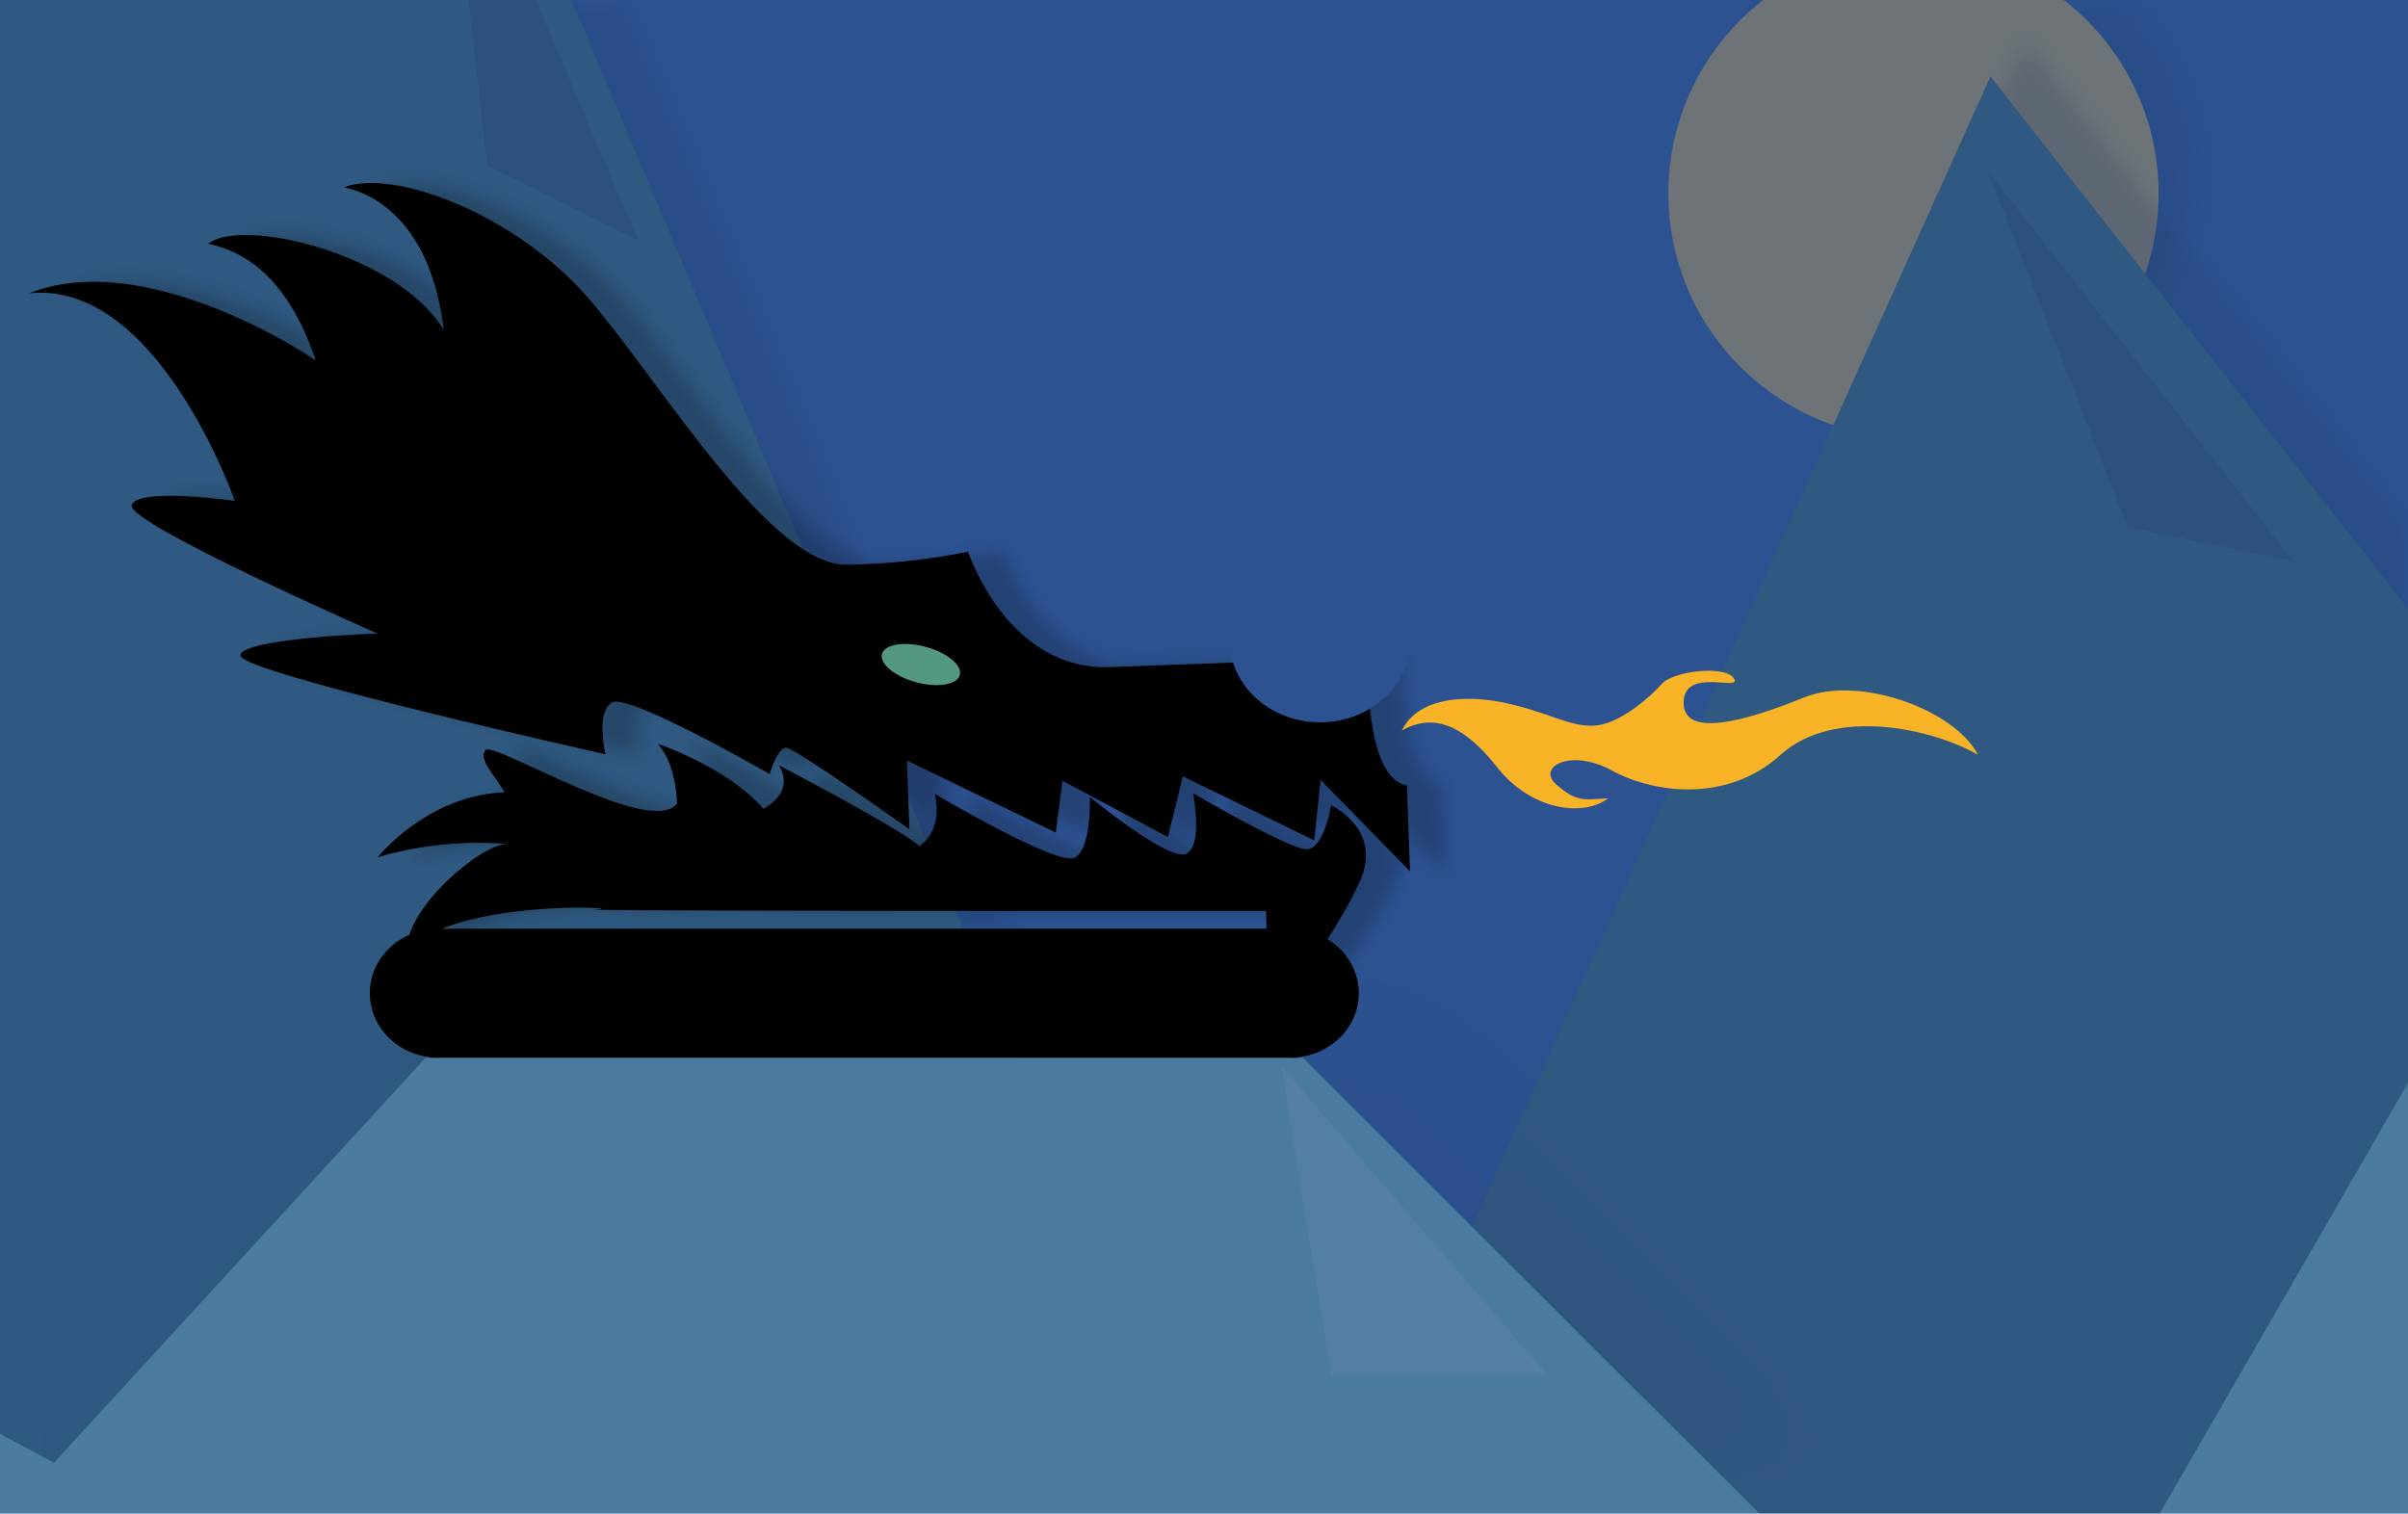
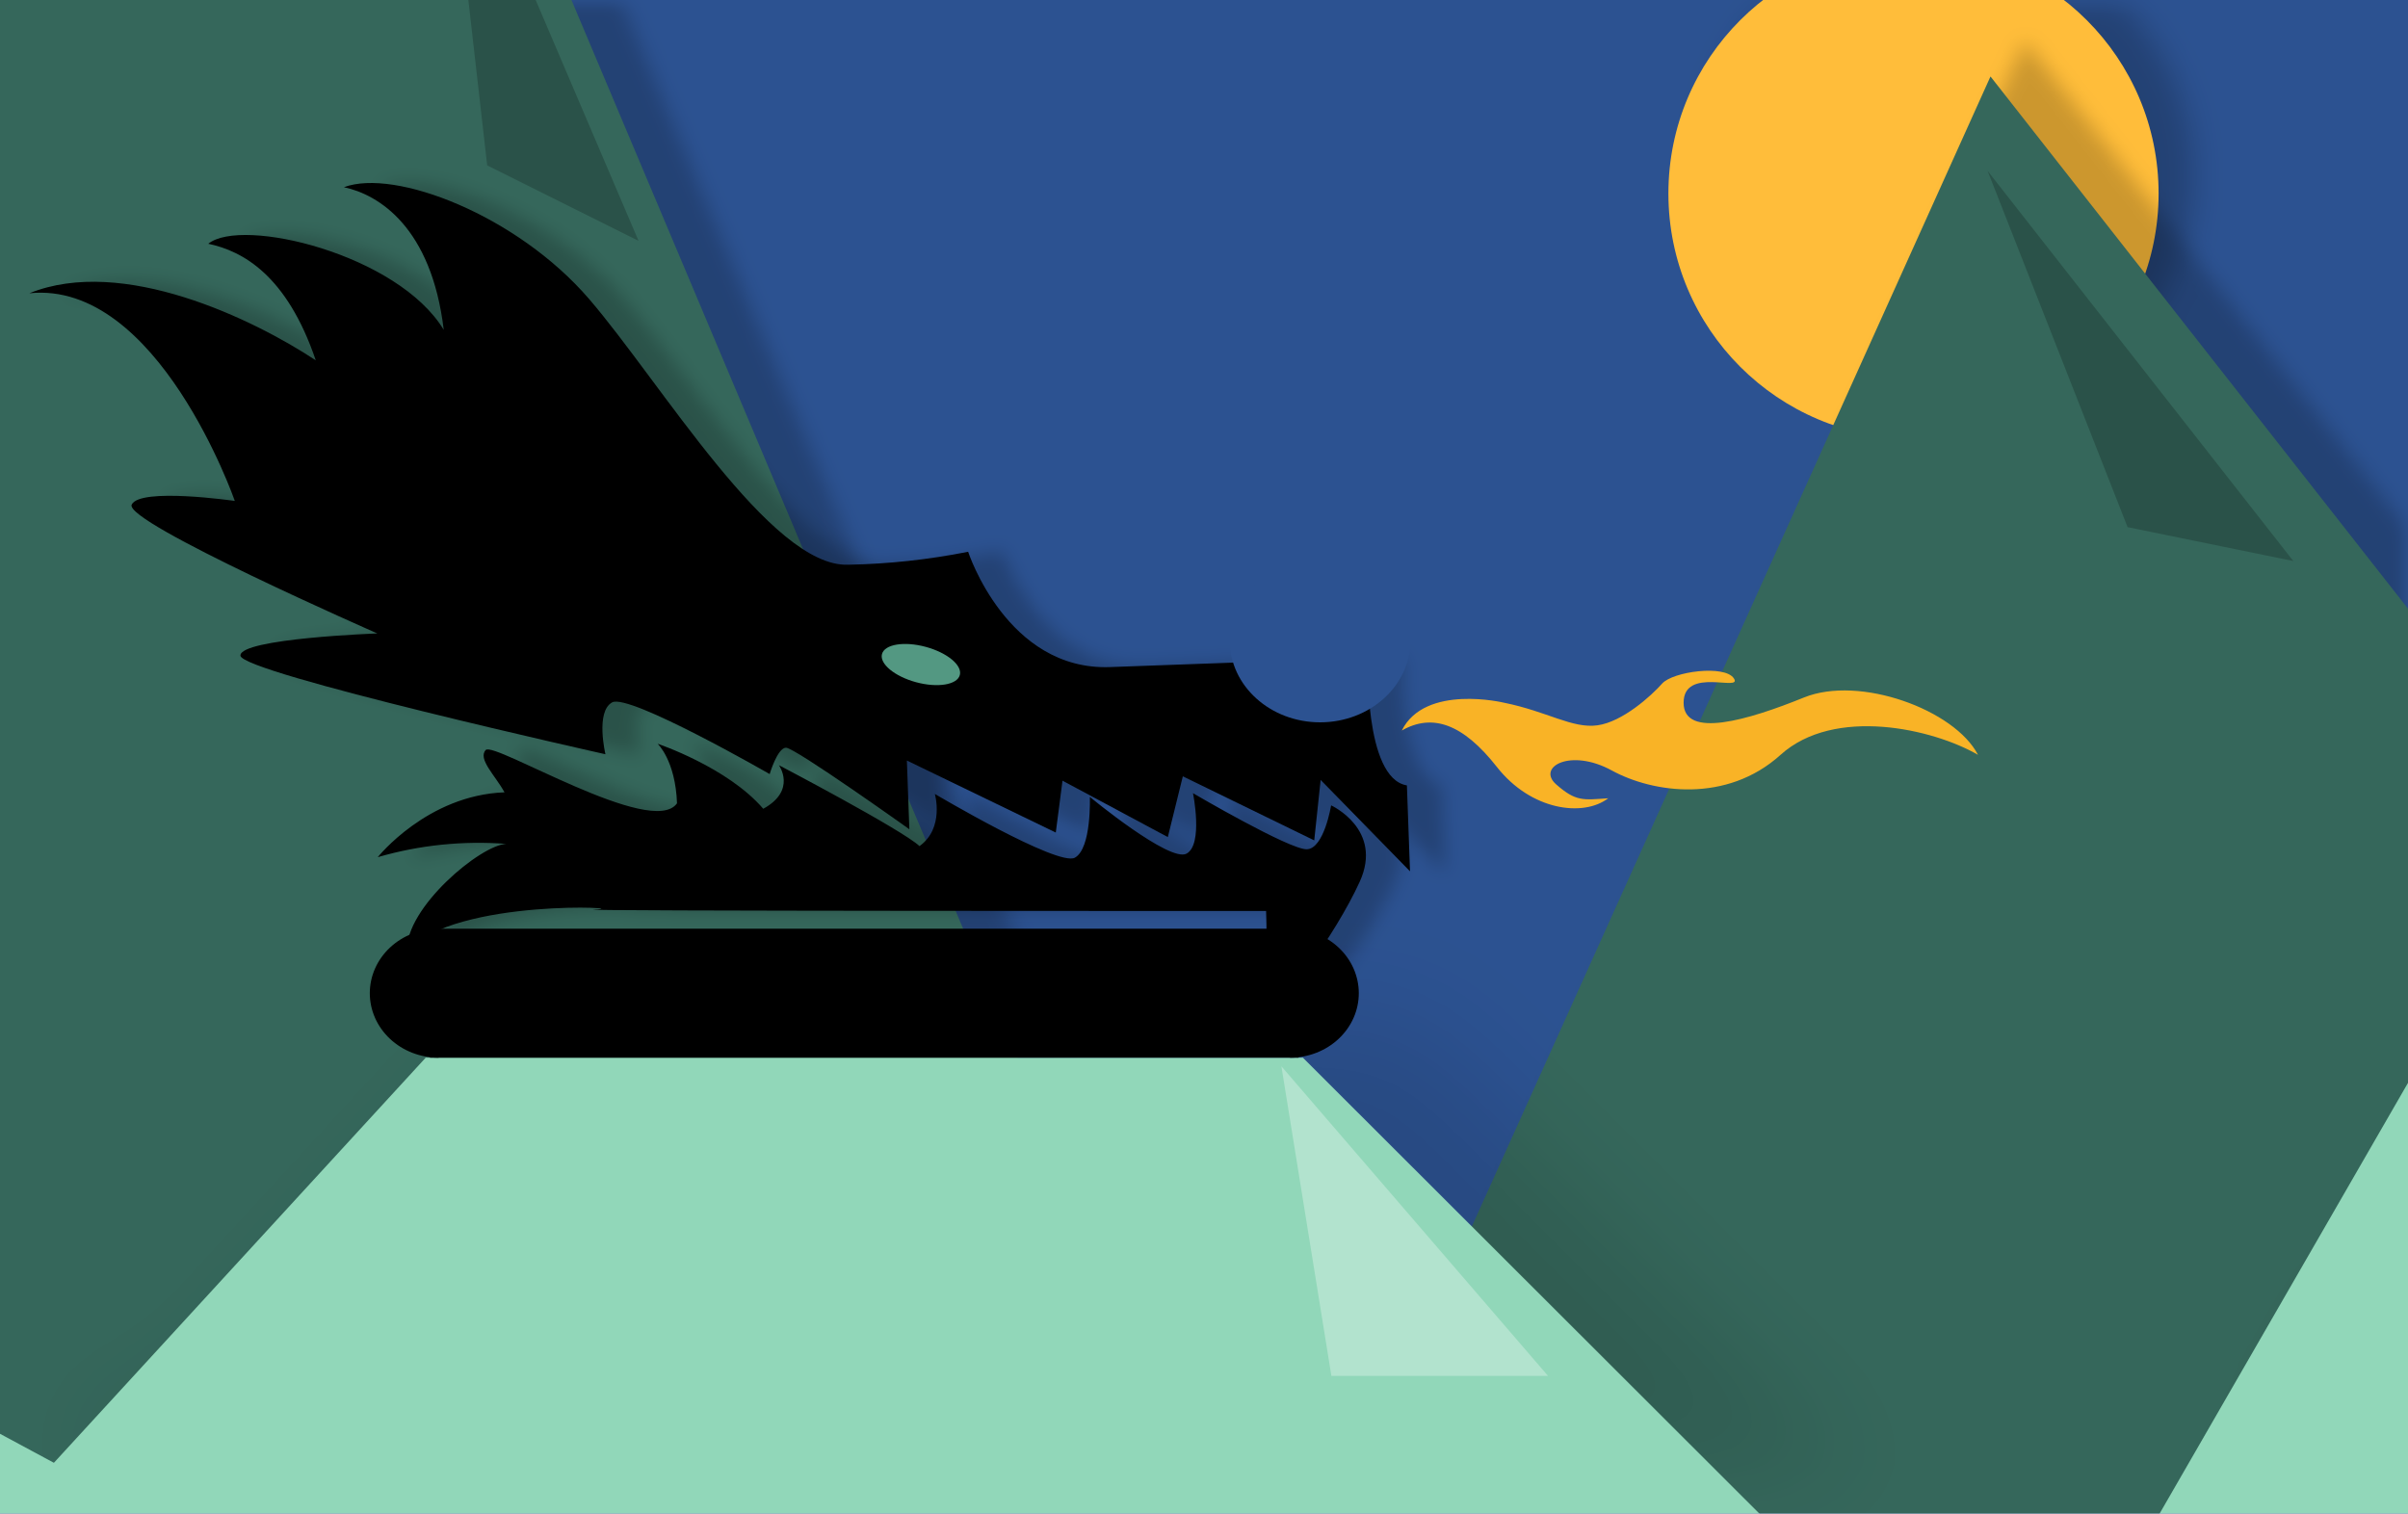
- <svg xmlns="http://www.w3.org/2000/svg" fill="none" height="176" viewBox="0 0 280 176" width="280">
-   <filter id="a" color-interpolation-filters="sRGB" filterUnits="userSpaceOnUse" height="63.944" width="64.472" x="194" y="-11.472">
-     <feFlood flood-opacity="0" result="BackgroundImageFix" />
-     <feColorMatrix in="SourceAlpha" type="matrix" values="0 0 0 0 0 0 0 0 0 0 0 0 0 0 0 0 0 0 127 0" />
-     <feOffset dx="4" dy="-2" />
-     <feGaussianBlur stdDeviation="1.736" />
-     <feColorMatrix type="matrix" values="0 0 0 0 0 0 0 0 0 0 0 0 0 0 0 0 0 0 0.2 0" />
-     <feBlend in2="BackgroundImageFix" mode="normal" result="effect1_dropShadow" />
-     <feBlend in="SourceGraphic" in2="effect1_dropShadow" mode="normal" result="shape" />
-   </filter>
-   <filter id="b" color-interpolation-filters="sRGB" filterUnits="userSpaceOnUse" height="506.464" width="558.324" x="-134.999" y="-188.25">
-     <feFlood flood-opacity="0" result="BackgroundImageFix" />
-     <feColorMatrix in="SourceAlpha" type="matrix" values="0 0 0 0 0 0 0 0 0 0 0 0 0 0 0 0 0 0 127 0" />
-     <feOffset dx="4" dy="-4" />
-     <feGaussianBlur stdDeviation="1.125" />
-     <feColorMatrix type="matrix" values="0 0 0 0 0 0 0 0 0 0 0 0 0 0 0 0 0 0 0.2 0" />
-     <feBlend in2="BackgroundImageFix" mode="normal" result="effect1_dropShadow" />
-     <feBlend in="SourceGraphic" in2="effect1_dropShadow" mode="normal" result="shape" />
-   </filter>
-   <filter id="c" color-interpolation-filters="sRGB" filterUnits="userSpaceOnUse" height="343.142" width="1075.45" x="-641.252" y="-49.252">
-     <feFlood flood-opacity="0" result="BackgroundImageFix" />
-     <feColorMatrix in="SourceAlpha" type="matrix" values="0 0 0 0 0 0 0 0 0 0 0 0 0 0 0 0 0 0 127 0" />
-     <feOffset dx="12" dy="-4" />
-     <feGaussianBlur stdDeviation="6.126" />
-     <feColorMatrix type="matrix" values="0 0 0 0 0 0 0 0 0 0 0 0 0 0 0 0 0 0 0.1 0" />
-     <feBlend in2="BackgroundImageFix" mode="normal" result="effect1_dropShadow" />
-     <feBlend in="SourceGraphic" in2="effect1_dropShadow" mode="normal" result="shape" />
-   </filter>
-   <filter id="d" color-interpolation-filters="sRGB" filterUnits="userSpaceOnUse" height="100.687" width="166.543" x="3.413" y="19.281">
-     <feFlood flood-opacity="0" result="BackgroundImageFix" />
-     <feColorMatrix in="SourceAlpha" type="matrix" values="0 0 0 0 0 0 0 0 0 0 0 0 0 0 0 0 0 0 127 0" />
-     <feOffset dx="4" />
-     <feGaussianBlur stdDeviation="1" />
-     <feColorMatrix type="matrix" values="0 0 0 0 0 0 0 0 0 0 0 0 0 0 0 0 0 0 0.2 0" />
-     <feBlend in2="BackgroundImageFix" mode="normal" result="effect1_dropShadow" />
-     <feBlend in="SourceGraphic" in2="effect1_dropShadow" mode="normal" result="shape" />
-   </filter>
-   <mask id="e" height="176" maskUnits="userSpaceOnUse" width="280" x="0" y="0">
-     <path d="m0 0h280v176h-280z" fill="#2c5291" />
+ <svg xmlns="http://www.w3.org/2000/svg" width="280" height="176" viewBox="0 0 280 176" fill="none">
+   <rect width="280" height="176" fill="#2C5291" />
+   <mask id="mask0" mask-type="alpha" maskUnits="userSpaceOnUse" x="0" y="0" width="280" height="176">
+     <rect width="280" height="176" fill="#2C5291" />
  </mask>
-   <path d="m0 0h280v176h-280z" fill="#2c5291" />
-   <g mask="url(#e)">
-     <g filter="url(#a)">
-       <circle cx="222.5" cy="22.5" fill="#ffbd3a" r="28.5" />
+   <g mask="url(#mask0)">
+     <g filter="url(#filter0_d)">
+       <circle cx="222.5" cy="22.5" r="28.5" fill="#FFBD3A" />
    </g>
-     <g filter="url(#b)">
-       <path d="m231.453 8.892 185.622 236.65-27.499 72.672-430.827-27.951-93.748-44.721 124.696-427.542 158.425 375.673z" fill="#35675b" />
+     <g filter="url(#filter1_d)">
+       <path d="M231.453 8.892L417.075 245.542L389.576 318.214L-41.251 290.263L-134.999 245.542L-10.303 -182L148.122 193.673L231.453 8.892Z" fill="#35675B" />
    </g>
-     <path d="m266.665 65.243-35.551-45.376 16.279 41.435z" fill="#000" fill-opacity=".2" />
-     <path d="m74.252 28.012-22.642-53.011 5.039 44.232z" fill="#000" fill-opacity=".2" />
-     <g filter="url(#c)">
-       <path d="m301.801 88.12 108.143 197.519h-1050.945l117.898-115.53 69.541-151.396 68.535 119.718 72.645-171.431 153.546 288.825 57.786-143.481 107.317 57.765 43.233-47.109h102.001l82.609 82.513z" fill="#91d7b9" />
+     <path d="M266.665 65.243L231.114 19.867L247.393 61.302L266.665 65.243Z" fill="black" fill-opacity="0.2" />
+     <path d="M74.252 28.012L51.611 -25L56.649 19.232L74.252 28.012Z" fill="black" fill-opacity="0.2" />
+     <g filter="url(#filter2_d)">
+       <path d="M301.801 88.12L409.944 285.639H-641.001L-523.103 170.109L-453.562 18.713L-385.027 138.431L-312.382 -33L-158.836 255.825L-101.05 112.344L6.267 170.109L49.499 123H151.5L234.109 205.513L301.801 88.12Z" fill="#91D7B9" />
    </g>
-     <path d="m180 160-31-36 5.812 36z" fill="#fff" fill-opacity=".3" />
+     <path d="M180 160L149 124L154.812 160H180Z" fill="white" fill-opacity="0.3" />
  </g>
-   <g fill="#000">
-     <path d="m50 108h101v15h-101z" />
-     <path d="m51 123c-1.051 0-2.091-.194-3.062-.571s-1.853-.929-2.595-1.626c-.743-.696-1.332-1.523-1.734-2.433-.402-.91-.609-1.885-.609-2.87s.207-1.96.609-2.87c.402-.91.991-1.737 1.734-2.433.743-.697 1.625-1.249 2.595-1.626s2.011-.571 3.062-.571v7.5z" />
-     <path d="m150 108c1.051 0 2.091.194 3.061.571.971.377 1.853.929 2.596 1.626.743.696 1.332 1.523 1.734 2.433s.609 1.885.609 2.87-.207 1.96-.609 2.87-.991 1.737-1.734 2.433c-.743.697-1.625 1.249-2.596 1.626-.97.377-2.01.571-3.061.571v-7.5z" />
-     <g filter="url(#d)">
-       <path d="m112.575 64.166s4.505 13.846 16.497 13.411l29.98-1.088s-.492 14.027 4.541 14.845l.363 9.993-10.393-10.63-.745 7.032-15.28-7.451-1.745 7.068-12.246-6.56-.782 6.032-17.315-8.378.29 7.995s-13.354-9.522-14.353-9.486c-.999.036-1.89 3.071-1.89 3.071s-16.352-9.413-18.314-8.341c-1.962 1.072-.782 6.032-.782 6.032s-42.371-9.47-42.444-11.469c-.073-1.999 15.917-2.579 15.917-2.579s-29.488-12.939-28.562-14.974c.927-2.035 11.992-.435 11.992-.435s-8.938-25.693-23.891-24.15c10.848-4.396 26.128 3.055 33.305 7.798-3.361-9.885-8.466-12.701-12.5-13.556 3.889-3.143 22.058 1.201 27.381 10.014-1.434-11.956-7.575-15.736-11.609-16.59 5.923-2.216 20.132 3.272 28.489 12.976 8.357 9.703 21.147 31.254 30.141 30.927 4.687-.087 9.357-.592 13.955-1.507z" />
-       <path d="m147.221 105.939s-83.054.012-78.058-.17c4.997-.181-16.062-1.418-21.84 4.795-.181-4.996 8.559-12.318 11.557-12.427-5.037-.389-10.103.134-14.954 1.543 0 0 5.742-7.213 14.736-7.539-1.072-1.962-3.143-3.889-2.18-4.924s19.386 10.304 22.239 6.198c-.181-4.997-2.252-6.923-2.252-6.923s8.104 2.708 12.282 7.56c3.925-2.144 1.817-5.069 1.817-5.069s14.281 7.487 16.352 9.413c2.925-2.107 1.781-6.069 1.781-6.069s14.317 8.486 16.28 7.415c1.962-1.072 1.744-7.068 1.744-7.068s9.285 7.668 11.247 6.596.746-7.032.746-7.032 11.246 6.596 13.245 6.524c1.998-.072 2.817-5.106 2.817-5.106s6.104 2.78 3.324 8.885c-2.781 6.105-9.45 15.353-11.448 15.426.89-3.035.564-12.029.564-12.029z" />
-     </g>
+   <rect x="50" y="108" width="101" height="15" fill="black" />
+   <path d="M51 123C49.949 123 48.909 122.806 47.938 122.429C46.968 122.052 46.086 121.5 45.343 120.803C44.6 120.107 44.011 119.28 43.609 118.37C43.207 117.46 43 116.485 43 115.5C43 114.515 43.207 113.54 43.609 112.63C44.011 111.72 44.6 110.893 45.343 110.197C46.086 109.5 46.968 108.948 47.938 108.571C48.909 108.194 49.949 108 51 108L51 115.5L51 123Z" fill="black" />
+   <path d="M150 108C151.051 108 152.091 108.194 153.061 108.571C154.032 108.948 154.914 109.5 155.657 110.197C156.4 110.893 156.989 111.72 157.391 112.63C157.793 113.54 158 114.515 158 115.5C158 116.485 157.793 117.46 157.391 118.37C156.989 119.28 156.4 120.107 155.657 120.803C154.914 121.5 154.032 122.052 153.061 122.429C152.091 122.806 151.051 123 150 123L150 115.5L150 108Z" fill="black" />
+   <g filter="url(#filter3_d)">
+     <path d="M112.575 64.166C112.575 64.166 117.08 78.012 129.072 77.576L159.052 76.489C159.052 76.489 158.56 90.516 163.593 91.334L163.956 101.327L153.563 90.697L152.818 97.729L137.538 90.278L135.793 97.346L123.547 90.785L122.765 96.818L105.45 88.44L105.74 96.435C105.74 96.435 92.386 86.913 91.387 86.949C90.387 86.985 89.497 90.02 89.497 90.02C89.497 90.02 73.145 80.606 71.182 81.678C69.22 82.75 70.4 87.711 70.4 87.711C70.4 87.711 28.029 78.241 27.957 76.242C27.884 74.243 43.874 73.663 43.874 73.663C43.874 73.663 14.385 60.724 15.312 58.689C16.239 56.654 27.304 58.254 27.304 58.254C27.304 58.254 18.367 32.561 3.413 34.104C14.261 29.708 29.541 37.159 36.717 41.902C33.357 32.017 28.251 29.2 24.218 28.346C28.106 25.203 46.276 29.547 51.599 38.36C50.164 26.404 44.023 22.624 39.99 21.77C45.913 19.554 60.121 25.042 68.479 34.745C76.836 44.449 89.626 65.999 98.62 65.673C103.307 65.586 107.977 65.081 112.575 64.166Z" fill="black" />
+     <path d="M147.221 105.939C147.221 105.939 64.167 105.951 69.163 105.769C74.16 105.588 53.101 104.351 47.323 110.564C47.142 105.568 55.882 98.246 58.88 98.137C53.843 97.748 48.777 98.271 43.926 99.68C43.926 99.68 49.668 92.468 58.662 92.141C57.59 90.179 55.519 88.253 56.482 87.217C57.446 86.181 75.869 97.521 78.722 93.415C78.54 88.418 76.469 86.492 76.469 86.492C76.469 86.492 84.573 89.2 88.751 94.051C92.676 91.908 90.569 88.982 90.569 88.982C90.569 88.982 104.85 96.469 106.921 98.395C109.846 96.288 108.702 92.327 108.702 92.327C108.702 92.327 123.019 100.813 124.982 99.742C126.944 98.67 126.726 92.674 126.726 92.674C126.726 92.674 136.011 100.342 137.973 99.27C139.935 98.198 138.719 92.239 138.719 92.239C138.719 92.239 149.965 98.835 151.964 98.763C153.962 98.69 154.781 93.657 154.781 93.657C154.781 93.657 160.885 96.438 158.105 102.542C155.324 108.647 148.655 117.895 146.657 117.968C147.547 114.933 147.221 105.939 147.221 105.939Z" fill="black" />
  </g>
-   <ellipse cx="107.082" cy="77.28" fill="#539882" rx="4.688" ry="2.131" transform="matrix(.965368 .260892 -.260892 .965368 23.87026 -25.26047)" />
-   <ellipse cx="153.5" cy="74.5" fill="#2c5291" rx="10.5" ry="9.5" />
-   <path d="m174.897 81.721c5.01 1.01 7.932 3.03 10.854 2.626 2.922-.404 6.261-3.434 7.514-4.848 1.252-1.414 7.305-2.222 8.349-.606 1.043 1.616-5.845-1.414-5.845 2.828 0 4.242 7.514 2.02 13.985-.606 6.47-2.626 17.533 1.414 20.246 6.667-5.218-3.03-16.698-5.657-22.96 0-6.261 5.657-14.819 4.444-19.619 1.818-4.801-2.626-8.767-.404-6.471 1.616s3.131 1.818 6.053 1.616c-2.922 2.222-8.975 1.414-12.941-3.636-3.965-5.051-7.514-6.263-11.062-4.242 2.713-5.455 11.897-3.232 11.897-3.232z" fill="#f9b326" />
+   <ellipse cx="107.082" cy="77.28" rx="4.688" ry="2.131" transform="rotate(15.123 107.082 77.2802)" fill="#539882" />
+   <ellipse cx="153.5" cy="74.5" rx="10.5" ry="9.5" fill="#2C5291" />
+   <path d="M174.897 81.721C179.907 82.731 182.829 84.751 185.751 84.347C188.673 83.943 192.012 80.913 193.265 79.499C194.517 78.085 200.57 77.276 201.614 78.893C202.657 80.509 195.769 77.478 195.769 81.721C195.769 85.963 203.283 83.741 209.754 81.115C216.224 78.489 227.287 82.529 230 87.781C224.782 84.751 213.302 82.125 207.04 87.781C200.779 93.438 192.221 92.226 187.421 89.6C182.62 86.973 178.654 89.196 180.95 91.216C183.246 93.236 184.081 93.034 187.003 92.832C184.081 95.054 178.028 94.246 174.062 89.196C170.097 84.145 166.548 82.933 163 84.953C165.713 79.499 174.897 81.721 174.897 81.721Z" fill="#F9B326" />
+   <defs>
+     <filter id="filter0_d" x="194" y="-11.472" width="64.472" height="63.944" filterUnits="userSpaceOnUse" color-interpolation-filters="sRGB">
+       <feFlood flood-opacity="0" result="BackgroundImageFix" />
+       <feColorMatrix in="SourceAlpha" type="matrix" values="0 0 0 0 0 0 0 0 0 0 0 0 0 0 0 0 0 0 127 0" />
+       <feOffset dx="4" dy="-2" />
+       <feGaussianBlur stdDeviation="1.736" />
+       <feColorMatrix type="matrix" values="0 0 0 0 0 0 0 0 0 0 0 0 0 0 0 0 0 0 0.2 0" />
+       <feBlend mode="normal" in2="BackgroundImageFix" result="effect1_dropShadow" />
+       <feBlend mode="normal" in="SourceGraphic" in2="effect1_dropShadow" result="shape" />
+     </filter>
+     <filter id="filter1_d" x="-134.999" y="-188.25" width="558.324" height="506.464" filterUnits="userSpaceOnUse" color-interpolation-filters="sRGB">
+       <feFlood flood-opacity="0" result="BackgroundImageFix" />
+       <feColorMatrix in="SourceAlpha" type="matrix" values="0 0 0 0 0 0 0 0 0 0 0 0 0 0 0 0 0 0 127 0" />
+       <feOffset dx="4" dy="-4" />
+       <feGaussianBlur stdDeviation="1.125" />
+       <feColorMatrix type="matrix" values="0 0 0 0 0 0 0 0 0 0 0 0 0 0 0 0 0 0 0.2 0" />
+       <feBlend mode="normal" in2="BackgroundImageFix" result="effect1_dropShadow" />
+       <feBlend mode="normal" in="SourceGraphic" in2="effect1_dropShadow" result="shape" />
+     </filter>
+     <filter id="filter2_d" x="-641.252" y="-49.252" width="1075.45" height="343.142" filterUnits="userSpaceOnUse" color-interpolation-filters="sRGB">
+       <feFlood flood-opacity="0" result="BackgroundImageFix" />
+       <feColorMatrix in="SourceAlpha" type="matrix" values="0 0 0 0 0 0 0 0 0 0 0 0 0 0 0 0 0 0 127 0" />
+       <feOffset dx="12" dy="-4" />
+       <feGaussianBlur stdDeviation="6.126" />
+       <feColorMatrix type="matrix" values="0 0 0 0 0 0 0 0 0 0 0 0 0 0 0 0 0 0 0.1 0" />
+       <feBlend mode="normal" in2="BackgroundImageFix" result="effect1_dropShadow" />
+       <feBlend mode="normal" in="SourceGraphic" in2="effect1_dropShadow" result="shape" />
+     </filter>
+     <filter id="filter3_d" x="3.413" y="19.281" width="166.543" height="100.687" filterUnits="userSpaceOnUse" color-interpolation-filters="sRGB">
+       <feFlood flood-opacity="0" result="BackgroundImageFix" />
+       <feColorMatrix in="SourceAlpha" type="matrix" values="0 0 0 0 0 0 0 0 0 0 0 0 0 0 0 0 0 0 127 0" />
+       <feOffset dx="4" />
+       <feGaussianBlur stdDeviation="1" />
+       <feColorMatrix type="matrix" values="0 0 0 0 0 0 0 0 0 0 0 0 0 0 0 0 0 0 0.2 0" />
+       <feBlend mode="normal" in2="BackgroundImageFix" result="effect1_dropShadow" />
+       <feBlend mode="normal" in="SourceGraphic" in2="effect1_dropShadow" result="shape" />
+     </filter>
+   </defs>
</svg>
